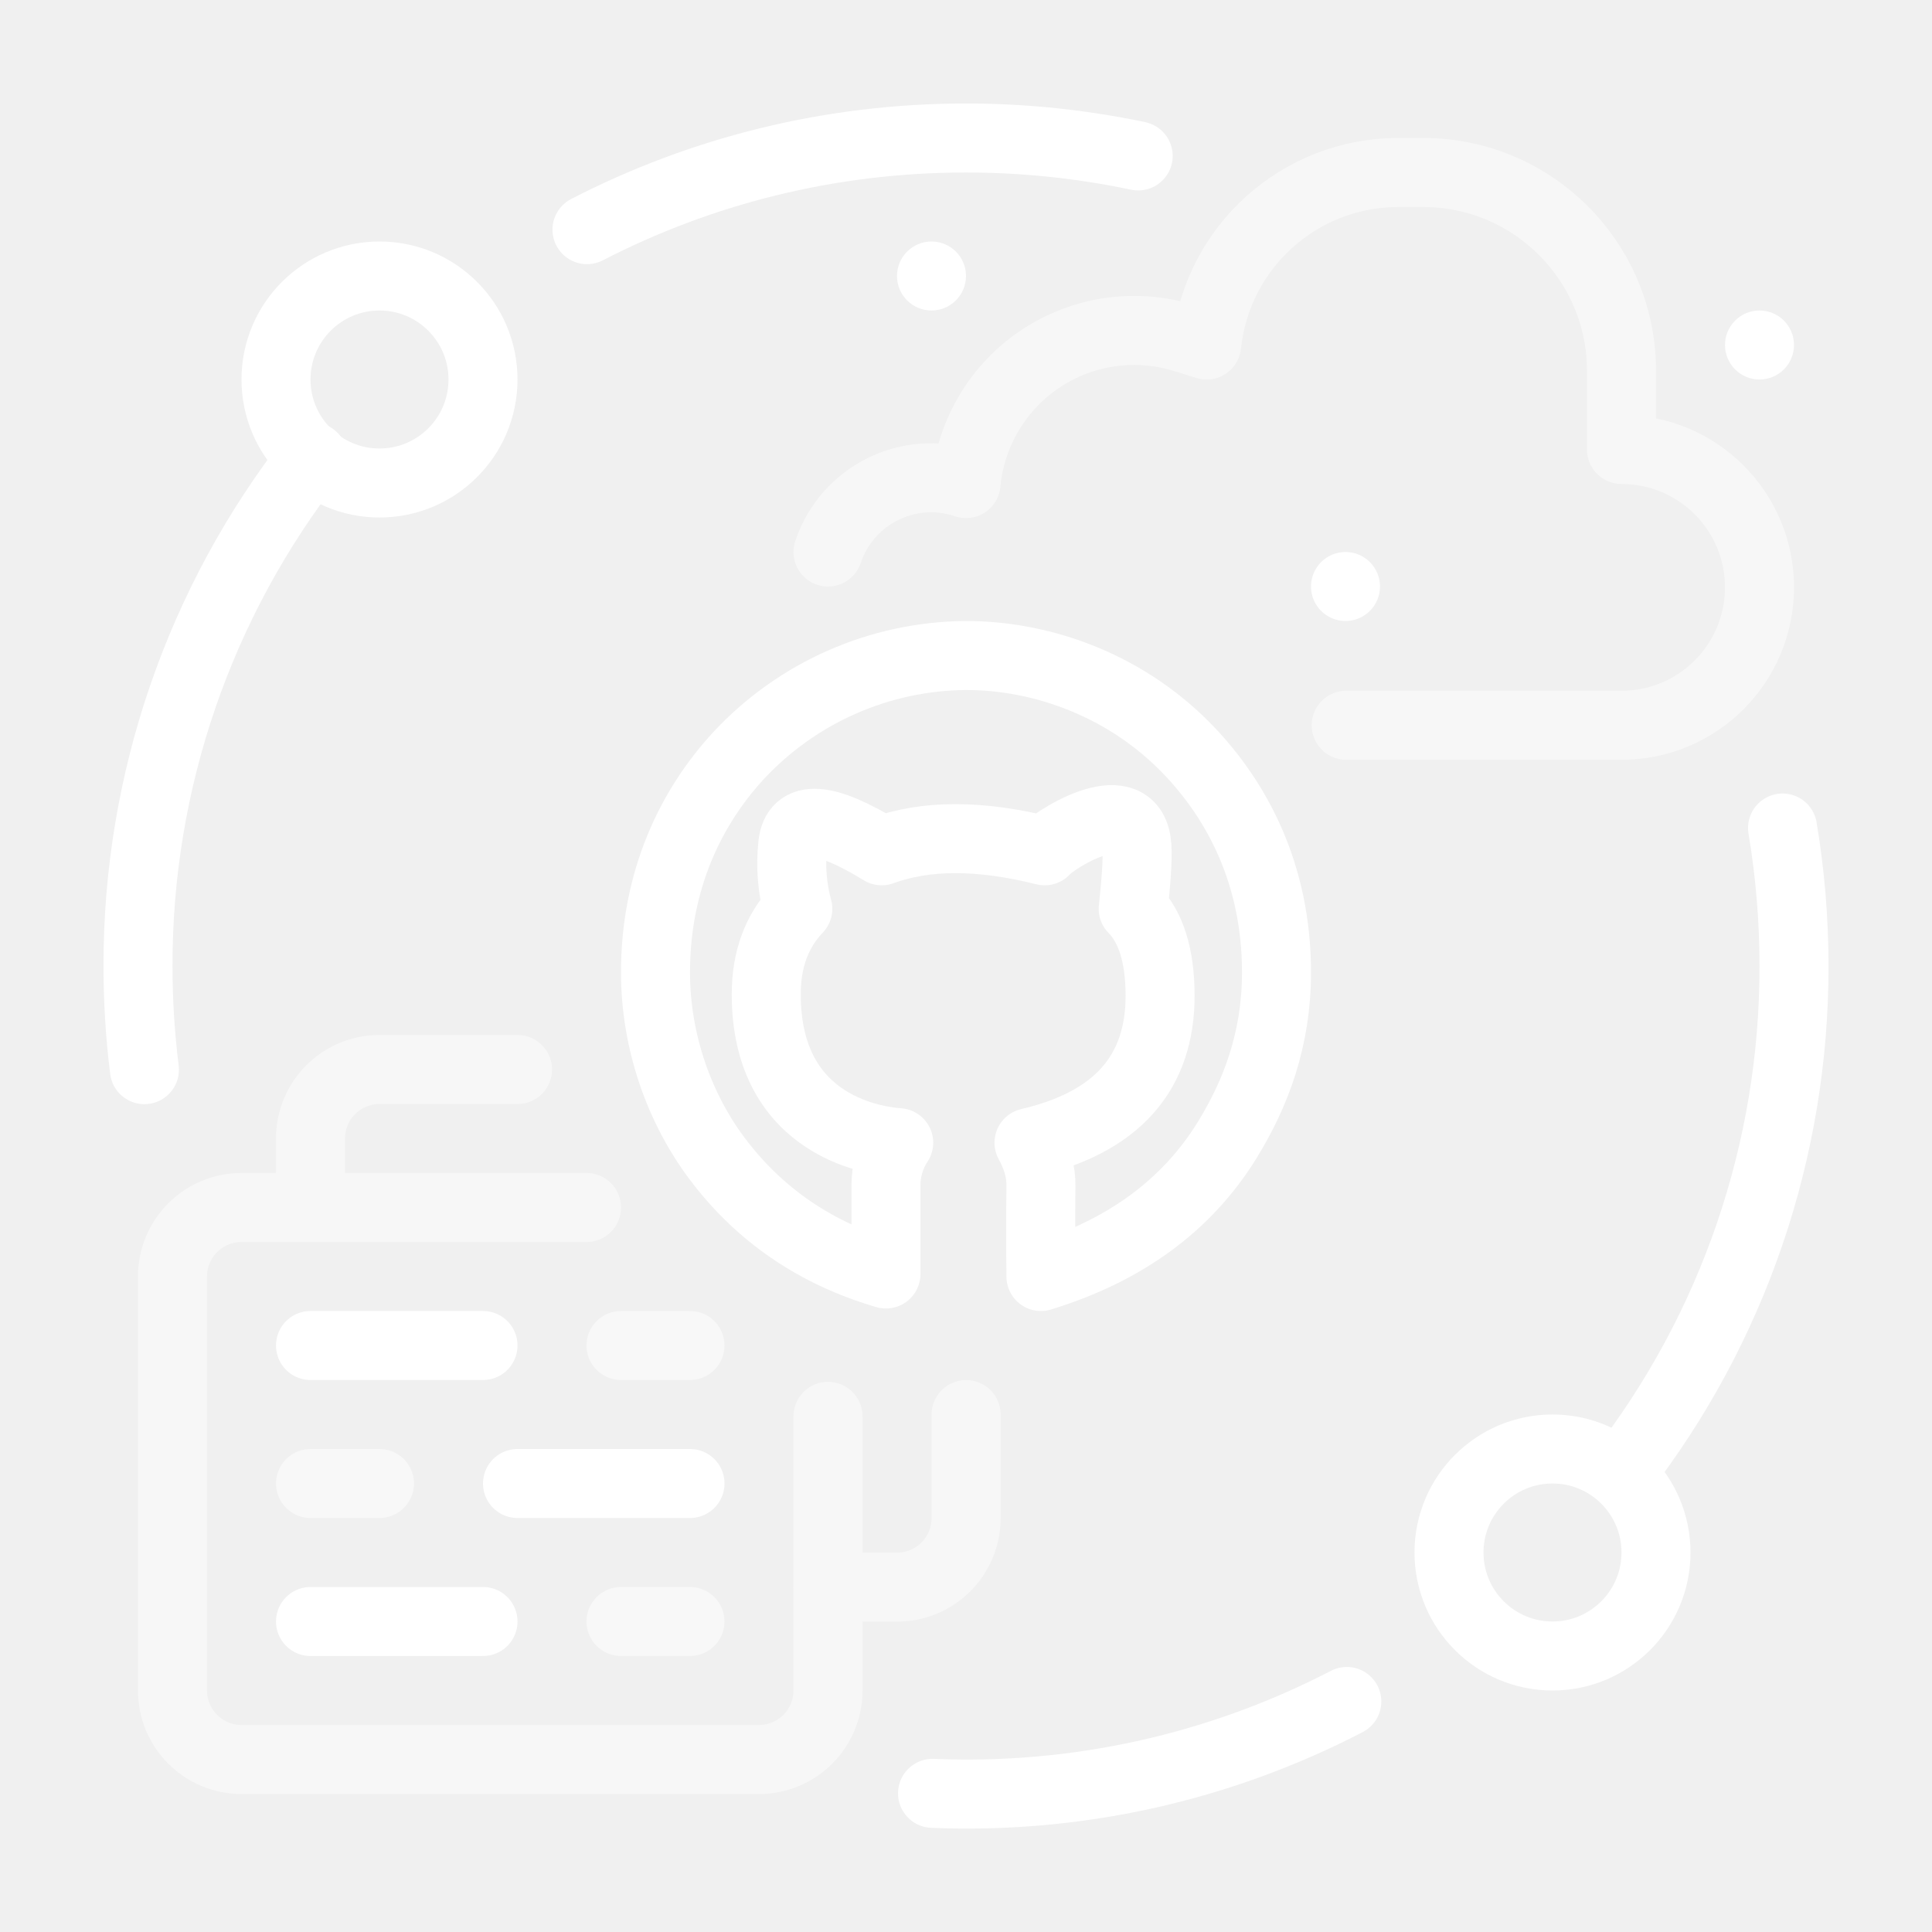
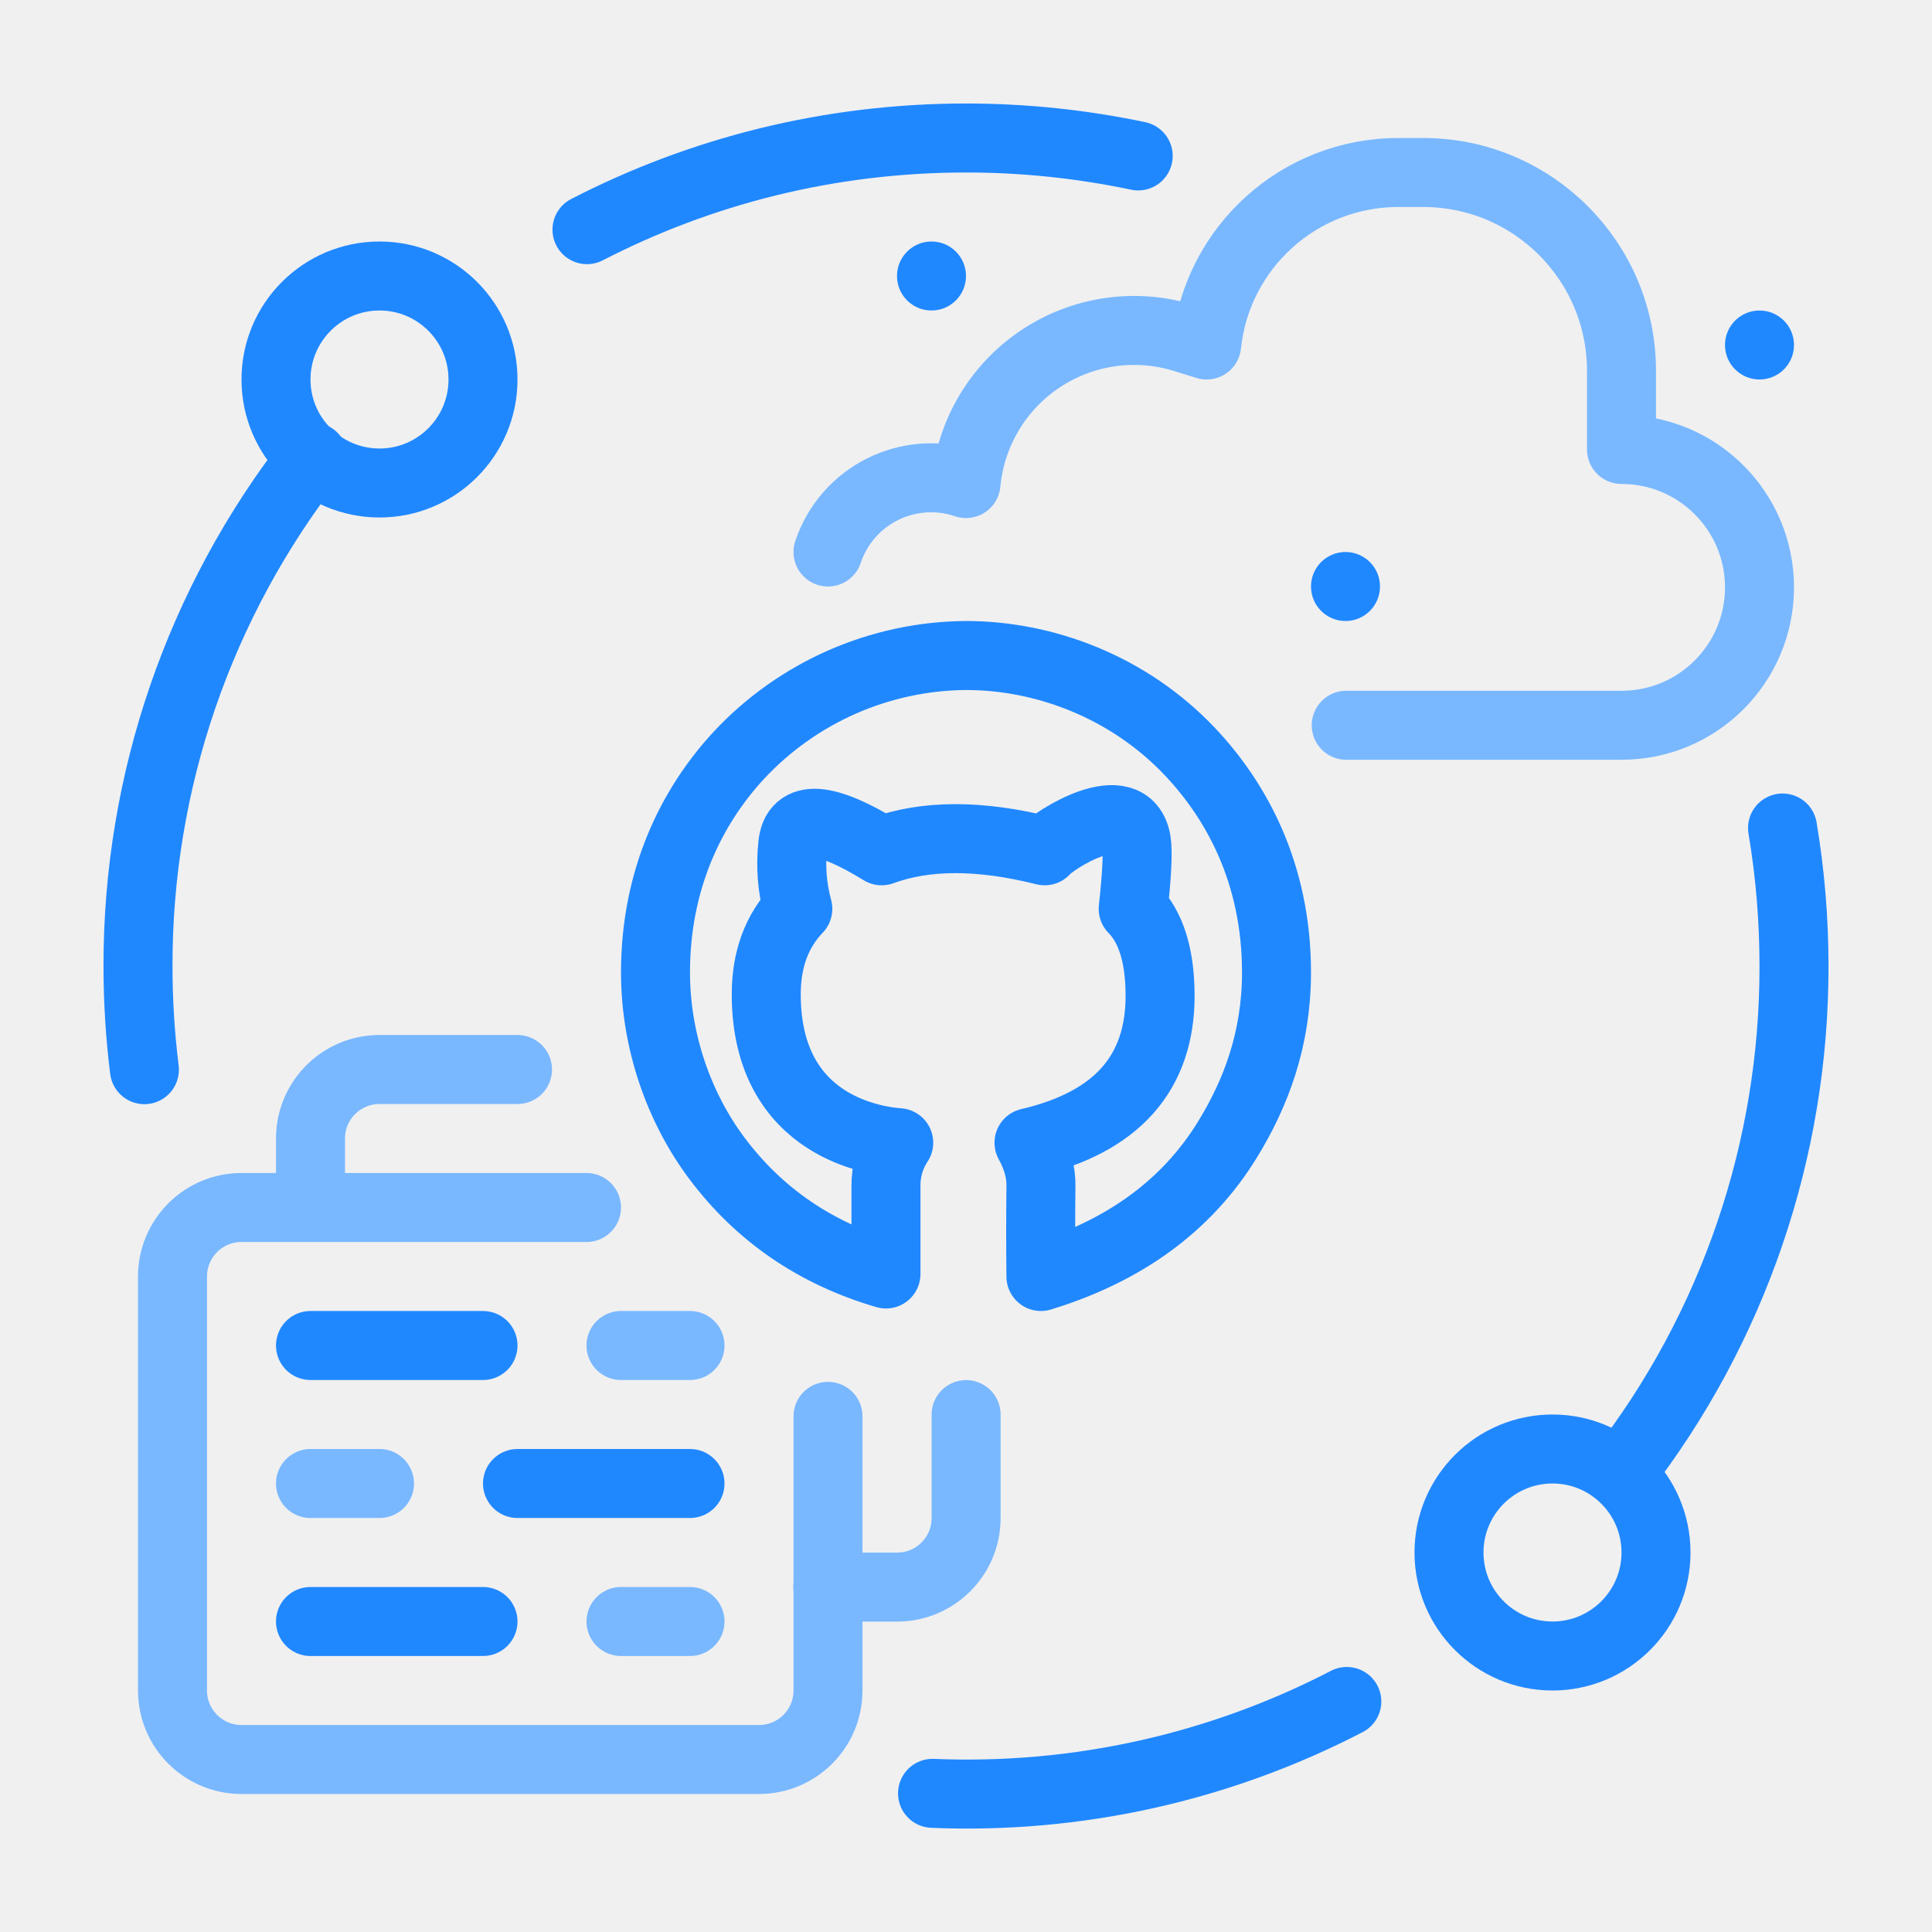
<svg xmlns="http://www.w3.org/2000/svg" width="56" height="56">
  <g transform="translate(4 4)" fill="none" fill-rule="evenodd">
-     <path d="M21.68 32.927v-2.54a2.227 2.227 0 01.37-1.265c-.526-.04-3.84-.371-3.84-4.302 0-1.013.305-1.839.915-2.477a4.989 4.989 0 01-.146-1.86c.087-.882.946-.823 2.577.178 1.277-.47 2.852-.47 4.725 0 .248-.303 2.434-1.704 2.658-.268.047.296.016.946-.093 1.95.516.524.776 1.358.78 2.501.007 2.261-1.26 3.687-3.8 4.278.24.436.355.857.346 1.264a117.22 117.22 0 000 2.614c2.43-.744 4.228-2.06 5.395-3.95.837-1.356 1.433-2.932 1.433-4.865 0-2.886-1.175-4.984-2.5-6.388C28.714 15.903 26.266 15 24 15a9.094 9.094 0 00-6.588 2.897C16.028 19.393 15 21.507 15 24.185c0 2.026.701 3.945 1.773 5.38 1.228 1.643 2.864 2.764 4.907 3.362z" stroke="#FFF" stroke-width="2" stroke-linecap="round" stroke-linejoin="round" />
-     <g opacity=".497" stroke="#FFF" stroke-linecap="round" stroke-width="2">
-       <path d="M20 37.054V45a2 2 0 01-2 2H3a2 2 0 01-2-2V33a2 2 0 012-2h10m-8-.994V29a2 2 0 012-2h4" />
-       <path d="M19.997 42.003h2.006a2 2 0 002-2v-3" />
-       <path d="M35.021 17.022h7.982a3.997 3.997 0 100-7.994H43V6.75A5.75 5.75 0 0037.25 1h-.72a5.585 5.585 0 00-5.555 5l-.644-.2A4.895 4.895 0 0024 10.016l-.015-.005A3.152 3.152 0 0020 12" stroke-linejoin="round" />
-     </g>
-     <path stroke="#FFF" stroke-width="2" opacity=".505" stroke-linecap="round" d="M14 35h2" />
-     <path stroke="#FFF" stroke-width="2" stroke-linecap="round" d="M11 39h5M5 35h5" />
-     <path stroke="#FFF" stroke-width="2" opacity=".505" stroke-linecap="round" d="M5 39h2" />
-     <path stroke="#FFF" stroke-width="2" stroke-linecap="round" d="M5 43h5" />
-     <path stroke="#FFF" stroke-width="2" opacity=".505" stroke-linecap="round" d="M14 43h2" />
-     <circle fill="#FFF" cx="23" cy="4" r="1" />
-     <circle fill="#FFF" cx="35" cy="13" r="1" />
-     <circle fill="#FFF" cx="47" cy="6" r="1" />
-     <path d="M5.07 9.245A23.897 23.897 0 000 24c0 1.018.063 2.02.186 3.005M23.03 47.981a23.897 23.897 0 0012.008-2.663m7.939-6.622A23.896 23.896 0 0048 24c0-1.363-.114-2.7-.332-4M28.991.52A24.153 24.153 0 0024 0c-3.96 0-7.694.959-10.986 2.657" stroke="#FFF" stroke-width="2" stroke-linecap="round" />
-     <path d="M10 7a3 3 0 11-6 0 3 3 0 016 0zm34 34a3 3 0 11-6 0 3 3 0 016 0z" stroke="#FFF" stroke-width="2" stroke-linecap="round" stroke-linejoin="round" />
+     <path d="M21.68 32.927v-2.54a2.227 2.227 0 01.37-1.265c-.526-.04-3.84-.371-3.84-4.302 0-1.013.305-1.839.915-2.477a4.989 4.989 0 01-.146-1.86c.087-.882.946-.823 2.577.178 1.277-.47 2.852-.47 4.725 0 .248-.303 2.434-1.704 2.658-.268.047.296.016.946-.093 1.95.516.524.776 1.358.78 2.501.007 2.261-1.26 3.687-3.8 4.278.24.436.355.857.346 1.264a117.22 117.22 0 000 2.614c2.43-.744 4.228-2.06 5.395-3.95.837-1.356 1.433-2.932 1.433-4.865 0-2.886-1.175-4.984-2.5-6.388C28.714 15.903 26.266 15 24 15a9.094 9.094 0 00-6.588 2.897C16.028 19.393 15 21.507 15 24.185c0 2.026.701 3.945 1.773 5.38 1.228 1.643 2.864 2.764 4.907 3.362z" stroke="#2088FF" stroke-width="2" stroke-linecap="round" stroke-linejoin="round" />
+     <path d="M20 37.054V45a2 2 0 01-2 2H3a2 2 0 01-2-2V33a2 2 0 012-2h10m-8-.994V29a2 2 0 012-2h4" stroke="#79B8FF" stroke-width="2" stroke-linecap="round" />
+     <path d="M19.997 42.003h2.006a2 2 0 002-2v-3M14 35h2" stroke="#79B8FF" stroke-width="2" stroke-linecap="round" />
+     <path stroke="#2088FF" stroke-width="2" stroke-linecap="round" d="M11 39h5M5 35h5" />
+     <path stroke="#79B8FF" stroke-width="2" stroke-linecap="round" d="M5 39h2" />
+     <path stroke="#2088FF" stroke-width="2" stroke-linecap="round" d="M5 43h5" />
+     <path stroke="#79B8FF" stroke-width="2" stroke-linecap="round" d="M14 43h2" />
+     <path d="M35.021 17.022h7.982a3.997 3.997 0 100-7.994H43V6.75A5.75 5.75 0 0037.25 1h-.72a5.585 5.585 0 00-5.555 5l-.644-.2A4.895 4.895 0 0024 10.016l-.015-.005A3.152 3.152 0 0020 12" stroke="#79B8FF" stroke-width="2" stroke-linecap="round" stroke-linejoin="round" />
+     <circle fill="#2088FF" cx="23" cy="4" r="1" />
+     <circle fill="#2088FF" cx="35" cy="13" r="1" />
+     <circle fill="#2088FF" cx="47" cy="6" r="1" />
+     <path d="M5.07 9.245A23.897 23.897 0 000 24c0 1.018.063 2.02.186 3.005M23.03 47.981a23.897 23.897 0 0012.008-2.663m7.939-6.622A23.896 23.896 0 0048 24c0-1.363-.114-2.7-.332-4M28.991.52A24.153 24.153 0 0024 0c-3.96 0-7.694.959-10.986 2.657" stroke="#2088FF" stroke-width="2" stroke-linecap="round" />
+     <path d="M10 7a3 3 0 11-6 0 3 3 0 016 0zm34 34a3 3 0 11-6 0 3 3 0 016 0z" stroke="#2088FF" stroke-width="2" stroke-linecap="round" stroke-linejoin="round" />
  </g>
</svg>
